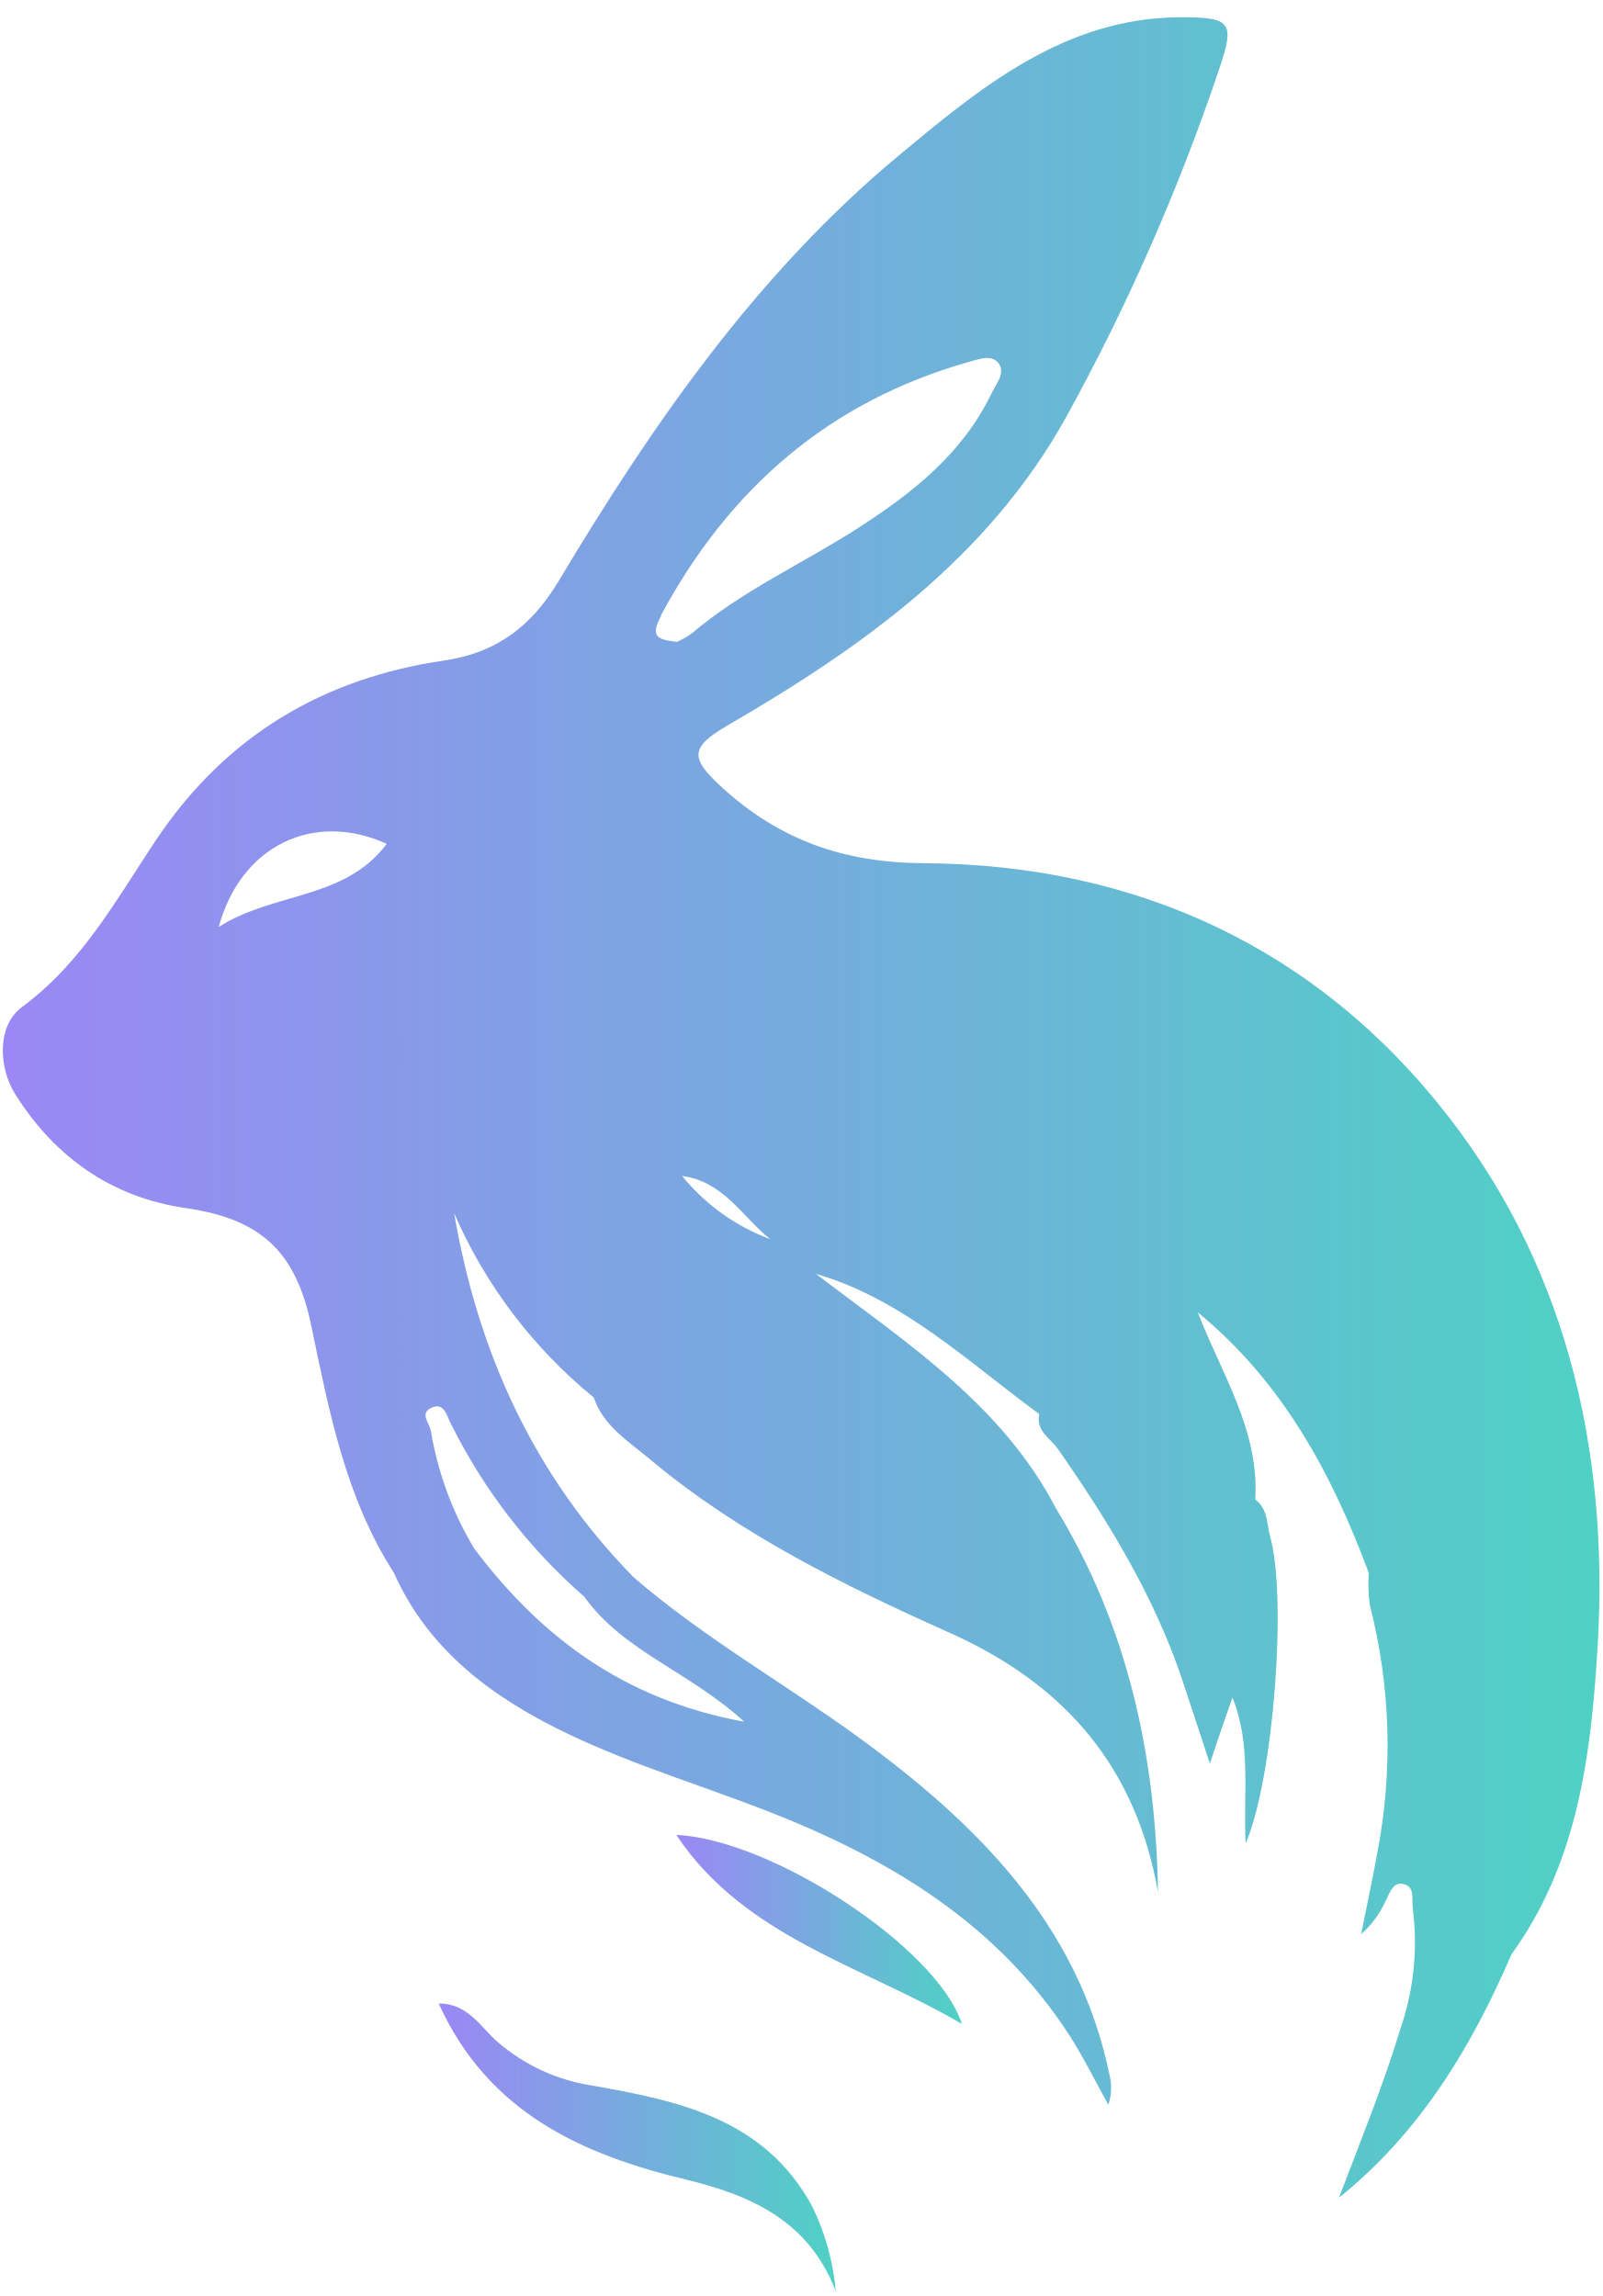
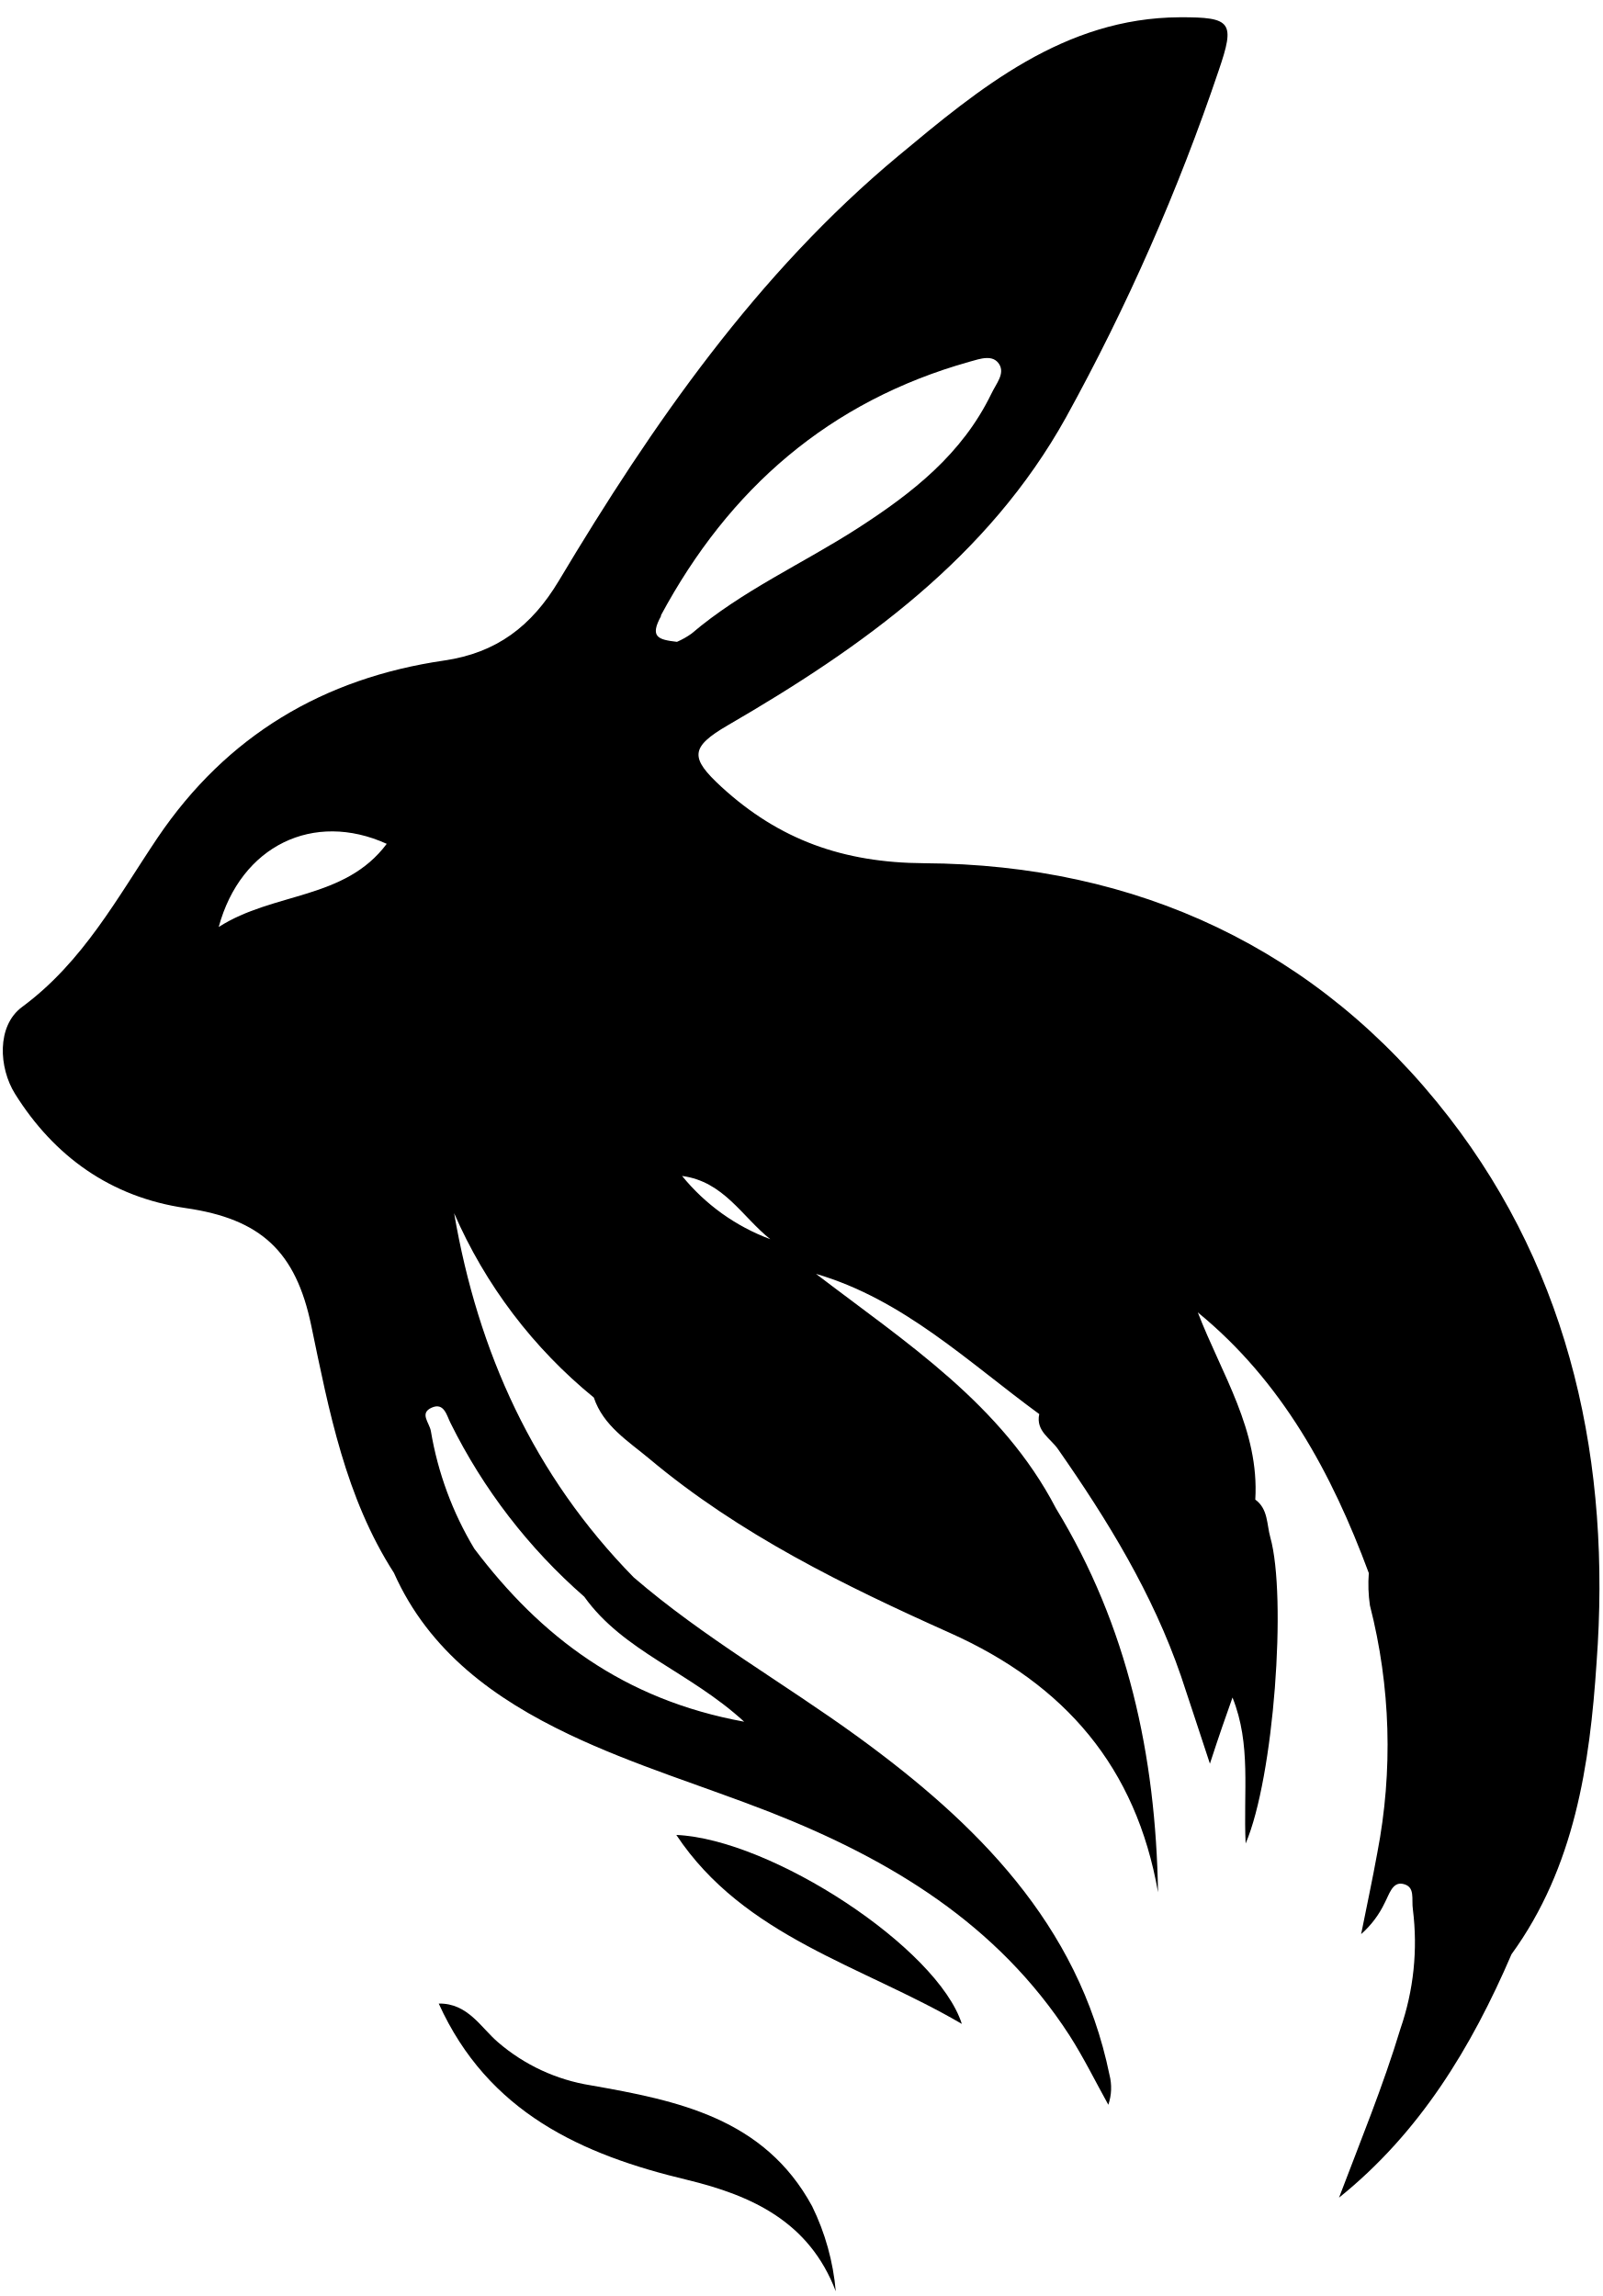
<svg xmlns="http://www.w3.org/2000/svg" width="60" height="86" viewBox="0 0 60 86" fill="none">
  <path d="M54.259 41.846C49.378 35.539 42.58 32.375 34.599 32.333C31.58 32.315 29.18 31.459 27.015 29.473C25.836 28.387 25.832 27.994 27.255 27.166C32.306 24.235 37.005 20.88 39.922 15.628C42.209 11.477 44.122 7.13 45.637 2.64C46.257 0.828 46.126 0.64 44.186 0.647C39.837 0.665 36.655 3.33 33.64 5.839C28.356 10.238 24.438 15.876 20.92 21.765C19.904 23.457 18.595 24.455 16.631 24.741C12.115 25.4 8.491 27.548 5.904 31.374C4.389 33.628 3.118 36.024 0.829 37.716C-0.134 38.424 -0.046 39.999 0.563 40.972C2.021 43.304 4.141 44.844 6.958 45.251C9.775 45.658 11.078 46.879 11.655 49.65C12.324 52.863 12.936 56.087 14.752 58.915C16.068 61.874 18.545 63.647 21.309 64.964C23.737 66.121 26.342 66.9 28.855 67.883C33.346 69.653 37.349 72.063 40.049 76.239C40.584 77.074 41.022 77.97 41.504 78.837C41.628 78.474 41.642 78.083 41.546 77.712C40.382 72.049 36.528 68.262 32.136 65.063C29.361 63.045 26.349 61.34 23.73 59.082C19.989 55.266 17.898 50.651 17.006 45.442C18.173 48.128 19.967 50.496 22.237 52.347C22.591 53.408 23.529 53.982 24.321 54.644C27.698 57.475 31.615 59.389 35.579 61.166C39.893 63.099 42.544 66.199 43.365 70.877C43.28 65.749 42.229 60.904 39.543 56.498C37.508 52.587 33.919 50.287 30.557 47.714C33.834 48.673 36.255 51.019 38.917 52.966C38.779 53.606 39.345 53.876 39.624 54.286C41.479 56.944 43.163 59.69 44.225 62.78C44.547 63.743 44.862 64.709 45.308 66.061C45.662 64.971 45.903 64.291 46.154 63.583C46.862 65.353 46.554 67.098 46.646 69.051C47.708 66.574 48.193 59.811 47.57 57.584C47.432 57.093 47.492 56.523 47.007 56.169C47.163 53.564 45.747 51.476 44.855 49.158C48.005 51.738 49.87 55.174 51.258 58.922C51.227 59.326 51.241 59.732 51.3 60.133C52.076 63.164 52.17 66.329 51.576 69.402C51.392 70.421 51.173 71.43 50.971 72.445C51.343 72.118 51.644 71.718 51.856 71.27C52.018 70.966 52.139 70.488 52.525 70.562C53.017 70.658 52.847 71.129 52.91 71.532C53.097 73.034 52.937 74.558 52.443 75.988C51.795 78.133 50.946 80.196 50.143 82.316C53.165 79.888 55.097 76.696 56.602 73.199C58.969 69.94 59.535 66.085 59.787 62.277C60.335 54.87 58.849 47.774 54.259 41.846ZM8.19 34.722C9.018 31.671 11.747 30.365 14.482 31.607C12.908 33.713 10.246 33.405 8.19 34.722ZM21.879 59.807C23.341 61.856 25.818 62.61 27.867 64.489C23.355 63.665 20.248 61.304 17.76 58.006C16.947 56.653 16.396 55.16 16.135 53.603C16.079 53.285 15.696 52.934 16.167 52.725C16.638 52.517 16.73 53.033 16.875 53.309C18.1 55.783 19.8 57.991 21.879 59.807ZM28.844 46.415C27.552 45.934 26.412 45.117 25.542 44.047C27.107 44.256 27.786 45.573 28.844 46.415ZM24.746 23.057C27.305 18.293 31.063 15.023 36.312 13.547C36.708 13.438 37.19 13.257 37.427 13.657C37.628 14.011 37.306 14.365 37.122 14.751C36.025 17.012 34.171 18.463 32.125 19.783C30.079 21.103 27.786 22.122 25.896 23.733C25.726 23.855 25.543 23.958 25.351 24.041C24.643 23.959 24.321 23.864 24.757 23.071L24.746 23.057Z" fill="url(#paint0_linear_168_49)" />
  <path d="M22.117 78.108C20.838 77.903 19.641 77.348 18.659 76.504C18.011 75.956 17.526 75.028 16.429 75.046C18.277 79.127 21.787 80.709 25.733 81.65C28.158 82.238 30.306 83.218 31.297 85.823C31.201 84.716 30.901 83.636 30.412 82.638C28.614 79.325 25.348 78.677 22.117 78.108Z" fill="url(#paint1_linear_168_49)" />
  <path d="M25.326 68.73C27.867 72.552 32.267 73.614 36.018 75.808C35.112 72.963 28.897 68.889 25.326 68.73Z" fill="url(#paint2_linear_168_49)" />
  <defs>
    <linearGradient id="paint0_linear_168_49" x1="0.105" y1="41.481" x2="59.895" y2="41.481" gradientUnits="userSpaceOnUse">
-       <stop stop-color="#9B87F5" />
-       <stop offset="1" stop-color="#4FD1C5" />
+       <stop stopColor="#9B87F5" />
+       <stop offset="1" stopColor="#4FD1C5" />
    </linearGradient>
    <linearGradient id="paint1_linear_168_49" x1="16.429" y1="80.434" x2="31.297" y2="80.434" gradientUnits="userSpaceOnUse">
-       <stop stop-color="#9B87F5" />
-       <stop offset="1" stop-color="#4FD1C5" />
+       <stop stopColor="#9B87F5" />
+       <stop offset="1" stopColor="#4FD1C5" />
    </linearGradient>
    <linearGradient id="paint2_linear_168_49" x1="25.326" y1="72.269" x2="36.018" y2="72.269" gradientUnits="userSpaceOnUse">
-       <stop stop-color="#9B87F5" />
-       <stop offset="1" stop-color="#4FD1C5" />
+       <stop stopColor="#9B87F5" />
+       <stop offset="1" stopColor="#4FD1C5" />
    </linearGradient>
  </defs>
</svg>
